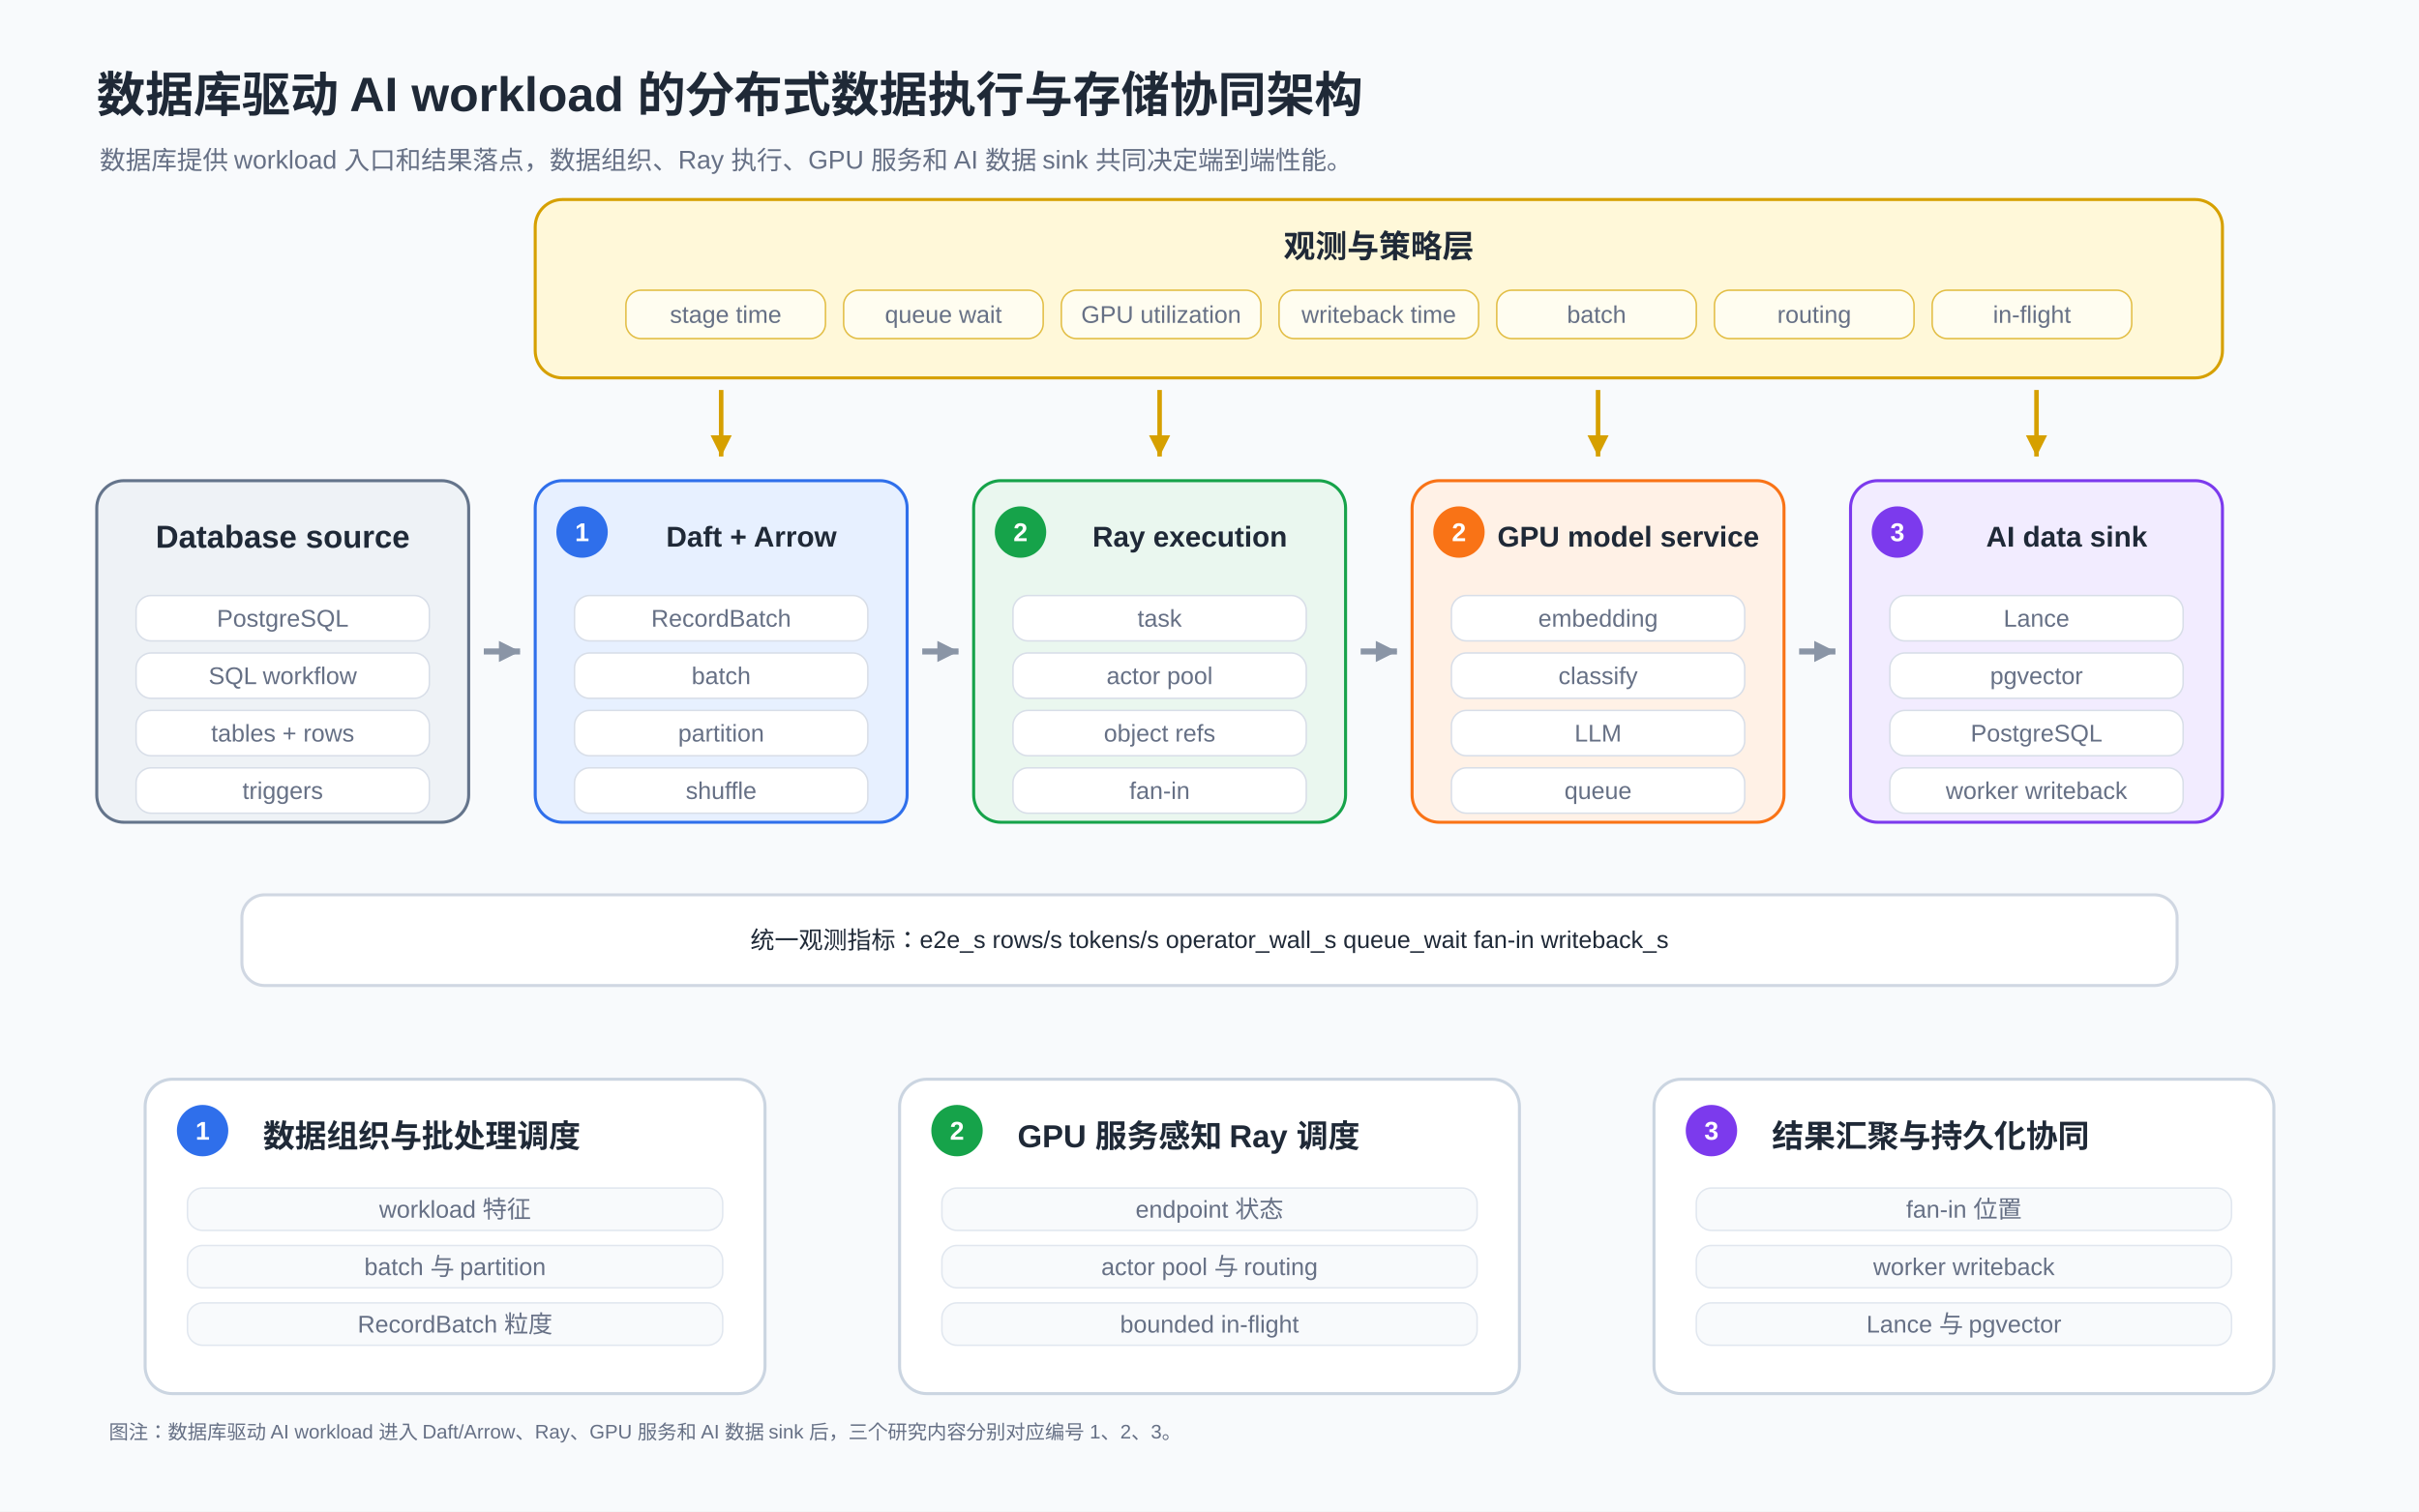
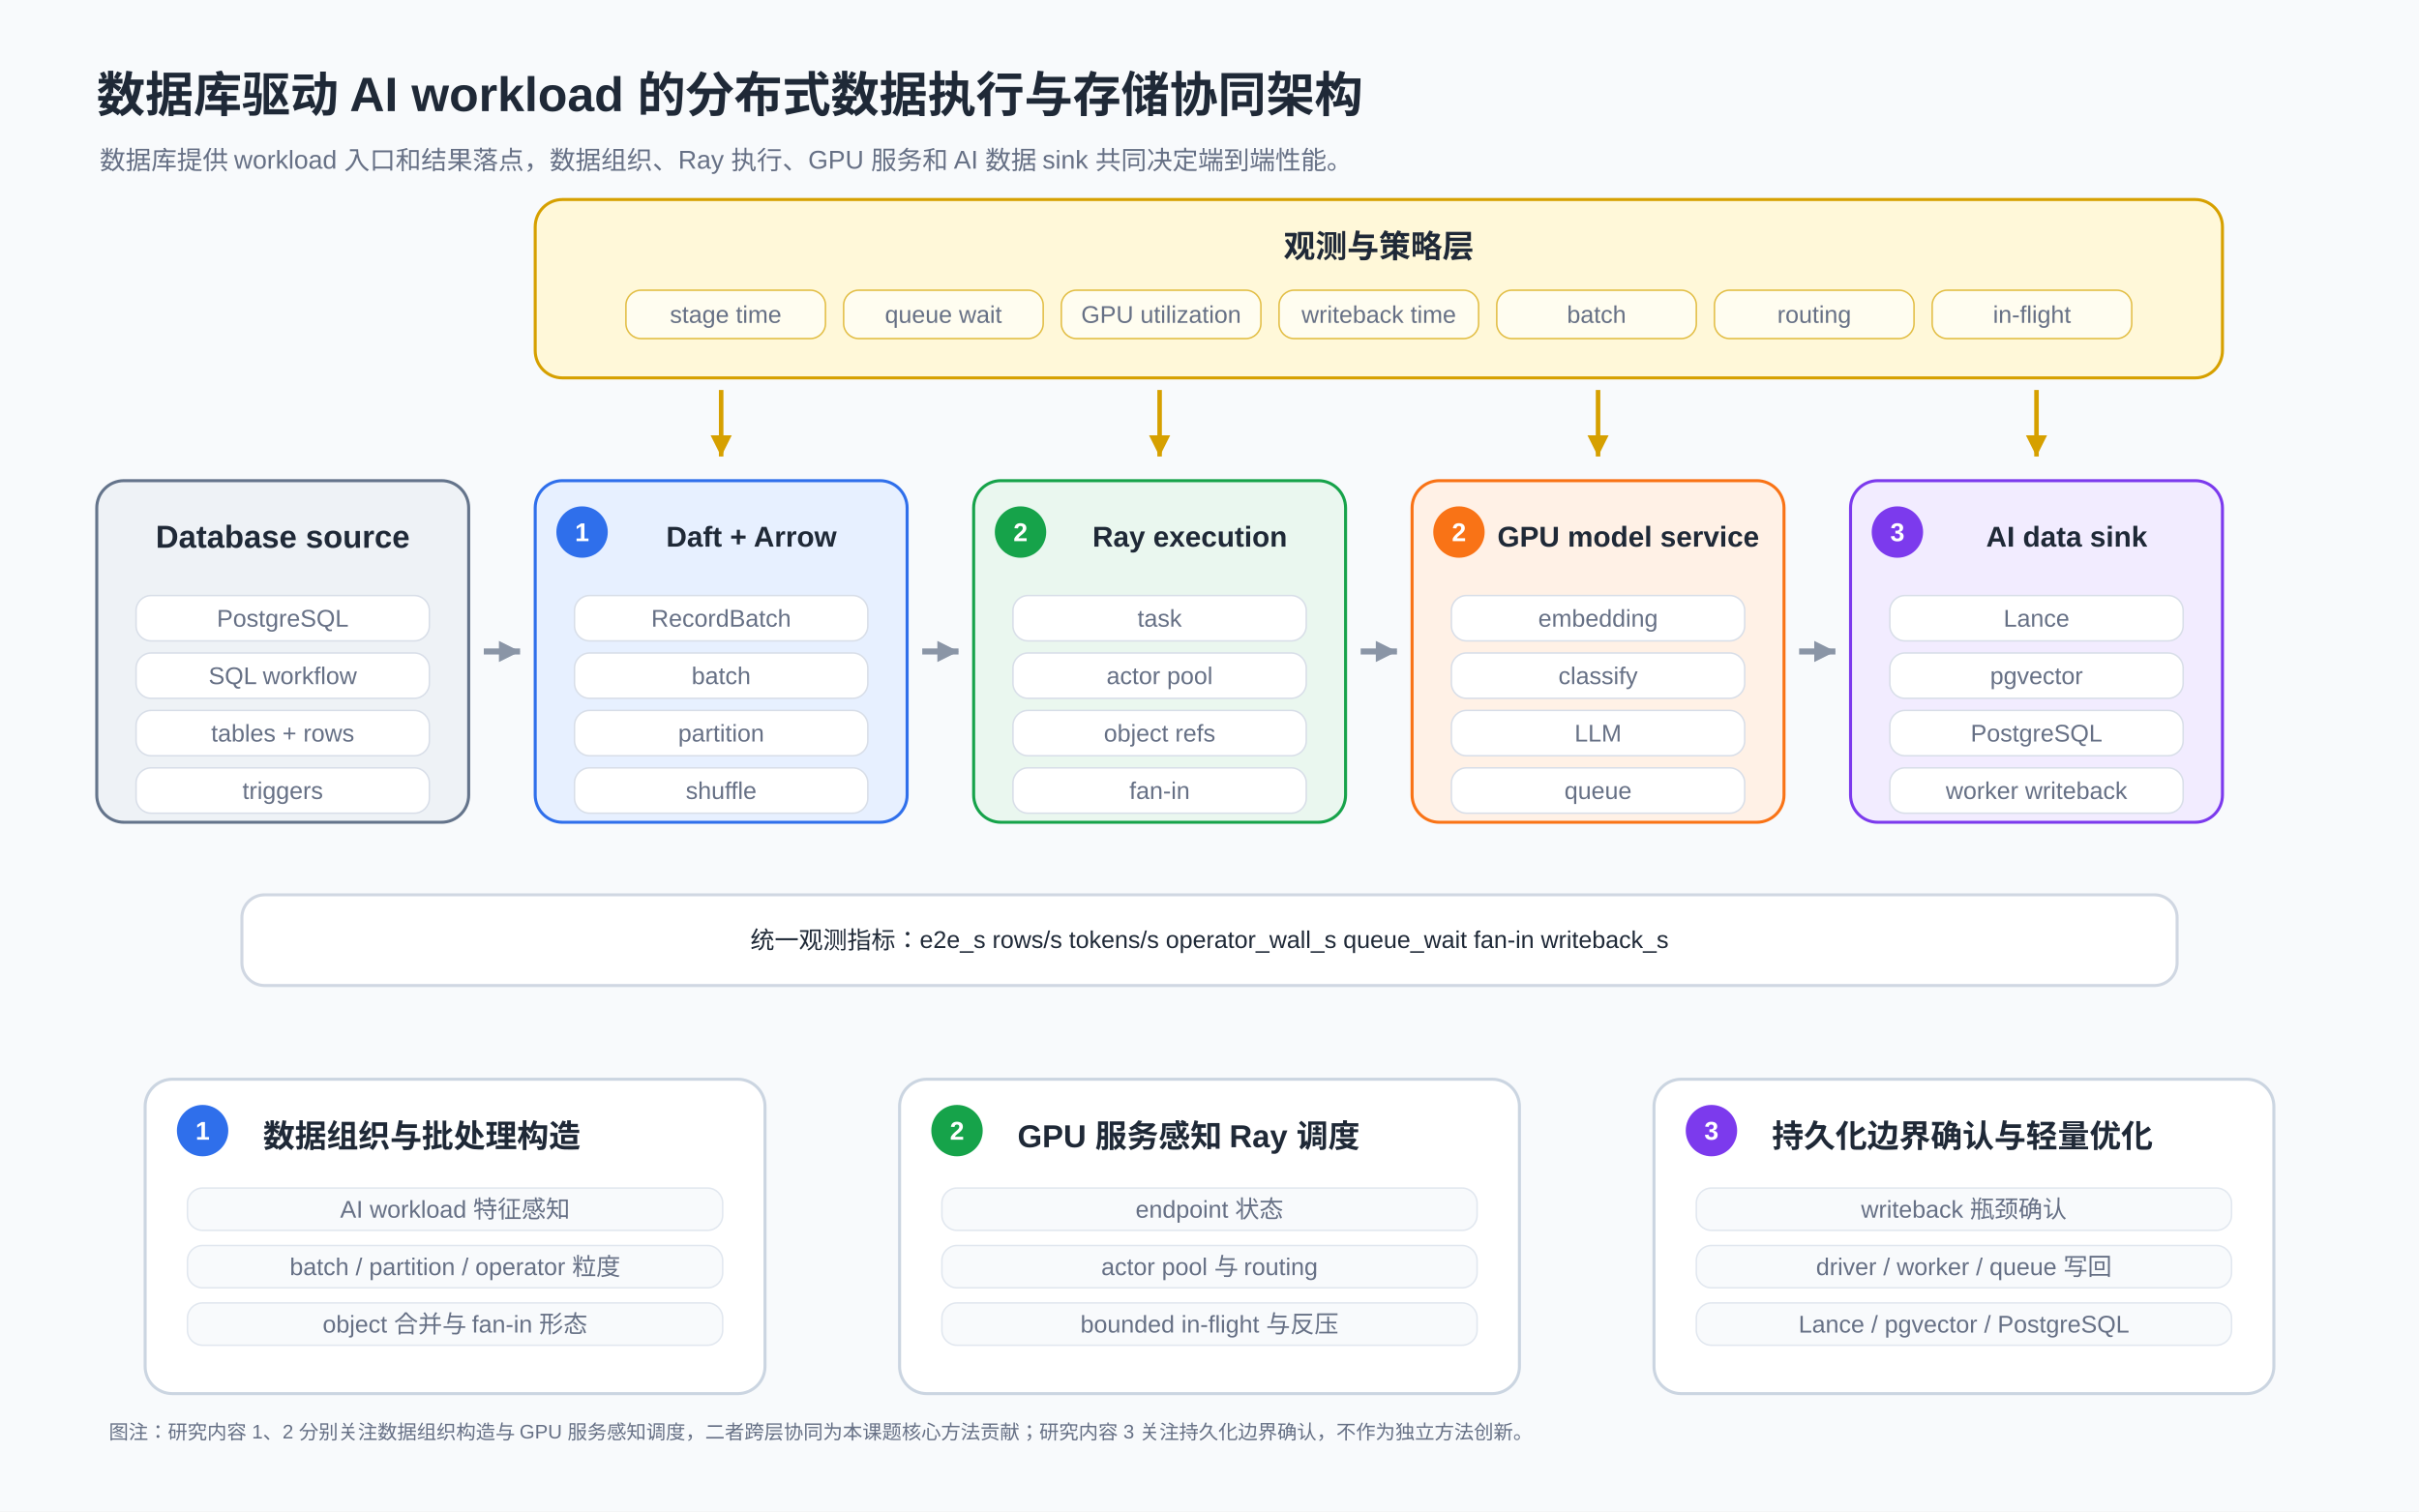
<svg xmlns="http://www.w3.org/2000/svg" width="1600" height="1000" viewBox="0 0 1600 1000">
  <rect width="1600" height="1000" fill="#F8FAFC" />
  <text x="64" y="74" font-family="Microsoft YaHei, Arial, sans-serif" font-size="32" font-weight="700" fill="#1F2937" text-anchor="start">数据库驱动 AI workload 的分布式数据执行与存储协同架构</text>
  <text x="66" y="112" font-family="Microsoft YaHei, Arial, sans-serif" font-size="17" font-weight="400" fill="#667085" text-anchor="start">数据库提供 workload 入口和结果落点，数据组织、Ray 执行、GPU 服务和 AI 数据 sink 共同决定端到端性能。</text>
  <rect x="354" y="132" width="1116" height="118" rx="18" fill="#FFF8D9" stroke="#D6A000" stroke-width="2" />
  <text x="912.0" y="170.35" font-family="Microsoft YaHei, Arial, sans-serif" font-size="21" font-weight="700" fill="#1F2937" text-anchor="middle">观测与策略层</text>
  <rect x="414.0" y="192" width="132.0" height="32" rx="10" fill="#FFFDF0" stroke="#E2BE45" stroke-width="1" />
  <text x="480.0" y="213.6" font-family="Microsoft YaHei, Arial, sans-serif" font-size="16" font-weight="400" fill="#667085" text-anchor="middle">stage time</text>
  <rect x="558.0" y="192" width="132.0" height="32" rx="10" fill="#FFFDF0" stroke="#E2BE45" stroke-width="1" />
  <text x="624.0" y="213.6" font-family="Microsoft YaHei, Arial, sans-serif" font-size="16" font-weight="400" fill="#667085" text-anchor="middle">queue wait</text>
  <rect x="702.0" y="192" width="132.0" height="32" rx="10" fill="#FFFDF0" stroke="#E2BE45" stroke-width="1" />
  <text x="768.0" y="213.6" font-family="Microsoft YaHei, Arial, sans-serif" font-size="16" font-weight="400" fill="#667085" text-anchor="middle">GPU utilization</text>
  <rect x="846.0" y="192" width="132.0" height="32" rx="10" fill="#FFFDF0" stroke="#E2BE45" stroke-width="1" />
  <text x="912.0" y="213.6" font-family="Microsoft YaHei, Arial, sans-serif" font-size="16" font-weight="400" fill="#667085" text-anchor="middle">writeback time</text>
  <rect x="990.0" y="192" width="132.0" height="32" rx="10" fill="#FFFDF0" stroke="#E2BE45" stroke-width="1" />
  <text x="1056.0" y="213.6" font-family="Microsoft YaHei, Arial, sans-serif" font-size="16" font-weight="400" fill="#667085" text-anchor="middle">batch</text>
  <rect x="1134.0" y="192" width="132.0" height="32" rx="10" fill="#FFFDF0" stroke="#E2BE45" stroke-width="1" />
  <text x="1200.0" y="213.6" font-family="Microsoft YaHei, Arial, sans-serif" font-size="16" font-weight="400" fill="#667085" text-anchor="middle">routing</text>
  <rect x="1278.0" y="192" width="132.0" height="32" rx="10" fill="#FFFDF0" stroke="#E2BE45" stroke-width="1" />
  <text x="1344.0" y="213.6" font-family="Microsoft YaHei, Arial, sans-serif" font-size="16" font-weight="400" fill="#667085" text-anchor="middle">in-flight</text>
  <rect x="64" y="318" width="246" height="226" rx="18" fill="#EEF2F6" stroke="#64748B" stroke-width="2" />
  <text x="187.0" y="362.35" font-family="Microsoft YaHei, Arial, sans-serif" font-size="21" font-weight="700" fill="#1F2937" text-anchor="middle">Database source</text>
  <rect x="90" y="394" width="194" height="30" rx="10" fill="#FFFFFF" stroke="#D8DEE8" stroke-width="1" />
  <text x="187.0" y="414.6" font-family="Microsoft YaHei, Arial, sans-serif" font-size="16" font-weight="400" fill="#667085" text-anchor="middle">PostgreSQL</text>
  <rect x="90" y="432" width="194" height="30" rx="10" fill="#FFFFFF" stroke="#D8DEE8" stroke-width="1" />
  <text x="187.0" y="452.6" font-family="Microsoft YaHei, Arial, sans-serif" font-size="16" font-weight="400" fill="#667085" text-anchor="middle">SQL workflow</text>
  <rect x="90" y="470" width="194" height="30" rx="10" fill="#FFFFFF" stroke="#D8DEE8" stroke-width="1" />
  <text x="187.0" y="490.6" font-family="Microsoft YaHei, Arial, sans-serif" font-size="16" font-weight="400" fill="#667085" text-anchor="middle">tables + rows</text>
  <rect x="90" y="508" width="194" height="30" rx="10" fill="#FFFFFF" stroke="#D8DEE8" stroke-width="1" />
  <text x="187.0" y="528.6" font-family="Microsoft YaHei, Arial, sans-serif" font-size="16" font-weight="400" fill="#667085" text-anchor="middle">triggers</text>
  <rect x="354" y="318" width="246" height="226" rx="18" fill="#E7F0FF" stroke="#2F6FEB" stroke-width="2" />
  <circle cx="385" cy="352" r="17" fill="#2F6FEB" />
  <text x="385" y="358" font-family="Microsoft YaHei, Arial, sans-serif" font-size="17" font-weight="700" fill="#FFFFFF" text-anchor="middle">1</text>
  <text x="497.0" y="361.65" font-family="Microsoft YaHei, Arial, sans-serif" font-size="19" font-weight="700" fill="#1F2937" text-anchor="middle">Daft + Arrow</text>
  <rect x="380" y="394" width="194" height="30" rx="10" fill="#FFFFFF" stroke="#D8DEE8" stroke-width="1" />
  <text x="477.0" y="414.6" font-family="Microsoft YaHei, Arial, sans-serif" font-size="16" font-weight="400" fill="#667085" text-anchor="middle">RecordBatch</text>
  <rect x="380" y="432" width="194" height="30" rx="10" fill="#FFFFFF" stroke="#D8DEE8" stroke-width="1" />
  <text x="477.0" y="452.6" font-family="Microsoft YaHei, Arial, sans-serif" font-size="16" font-weight="400" fill="#667085" text-anchor="middle">batch</text>
  <rect x="380" y="470" width="194" height="30" rx="10" fill="#FFFFFF" stroke="#D8DEE8" stroke-width="1" />
  <text x="477.0" y="490.6" font-family="Microsoft YaHei, Arial, sans-serif" font-size="16" font-weight="400" fill="#667085" text-anchor="middle">partition</text>
  <rect x="380" y="508" width="194" height="30" rx="10" fill="#FFFFFF" stroke="#D8DEE8" stroke-width="1" />
  <text x="477.0" y="528.6" font-family="Microsoft YaHei, Arial, sans-serif" font-size="16" font-weight="400" fill="#667085" text-anchor="middle">shuffle</text>
  <rect x="644" y="318" width="246" height="226" rx="18" fill="#EAF7EF" stroke="#16A34A" stroke-width="2" />
  <circle cx="675" cy="352" r="17" fill="#16A34A" />
  <text x="675" y="358" font-family="Microsoft YaHei, Arial, sans-serif" font-size="17" font-weight="700" fill="#FFFFFF" text-anchor="middle">2</text>
  <text x="787.0" y="361.65" font-family="Microsoft YaHei, Arial, sans-serif" font-size="19" font-weight="700" fill="#1F2937" text-anchor="middle">Ray execution</text>
  <rect x="670" y="394" width="194" height="30" rx="10" fill="#FFFFFF" stroke="#D8DEE8" stroke-width="1" />
  <text x="767.0" y="414.6" font-family="Microsoft YaHei, Arial, sans-serif" font-size="16" font-weight="400" fill="#667085" text-anchor="middle">task</text>
  <rect x="670" y="432" width="194" height="30" rx="10" fill="#FFFFFF" stroke="#D8DEE8" stroke-width="1" />
  <text x="767.0" y="452.6" font-family="Microsoft YaHei, Arial, sans-serif" font-size="16" font-weight="400" fill="#667085" text-anchor="middle">actor pool</text>
  <rect x="670" y="470" width="194" height="30" rx="10" fill="#FFFFFF" stroke="#D8DEE8" stroke-width="1" />
  <text x="767.0" y="490.6" font-family="Microsoft YaHei, Arial, sans-serif" font-size="16" font-weight="400" fill="#667085" text-anchor="middle">object refs</text>
  <rect x="670" y="508" width="194" height="30" rx="10" fill="#FFFFFF" stroke="#D8DEE8" stroke-width="1" />
  <text x="767.0" y="528.6" font-family="Microsoft YaHei, Arial, sans-serif" font-size="16" font-weight="400" fill="#667085" text-anchor="middle">fan-in</text>
  <rect x="934" y="318" width="246" height="226" rx="18" fill="#FFF1E6" stroke="#F97316" stroke-width="2" />
  <circle cx="965" cy="352" r="17" fill="#F97316" />
  <text x="965" y="358" font-family="Microsoft YaHei, Arial, sans-serif" font-size="17" font-weight="700" fill="#FFFFFF" text-anchor="middle">2</text>
  <text x="1077.0" y="361.65" font-family="Microsoft YaHei, Arial, sans-serif" font-size="19" font-weight="700" fill="#1F2937" text-anchor="middle">GPU model service</text>
  <rect x="960" y="394" width="194" height="30" rx="10" fill="#FFFFFF" stroke="#D8DEE8" stroke-width="1" />
  <text x="1057.0" y="414.6" font-family="Microsoft YaHei, Arial, sans-serif" font-size="16" font-weight="400" fill="#667085" text-anchor="middle">embedding</text>
  <rect x="960" y="432" width="194" height="30" rx="10" fill="#FFFFFF" stroke="#D8DEE8" stroke-width="1" />
  <text x="1057.0" y="452.6" font-family="Microsoft YaHei, Arial, sans-serif" font-size="16" font-weight="400" fill="#667085" text-anchor="middle">classify</text>
  <rect x="960" y="470" width="194" height="30" rx="10" fill="#FFFFFF" stroke="#D8DEE8" stroke-width="1" />
  <text x="1057.0" y="490.6" font-family="Microsoft YaHei, Arial, sans-serif" font-size="16" font-weight="400" fill="#667085" text-anchor="middle">LLM</text>
  <rect x="960" y="508" width="194" height="30" rx="10" fill="#FFFFFF" stroke="#D8DEE8" stroke-width="1" />
  <text x="1057.0" y="528.6" font-family="Microsoft YaHei, Arial, sans-serif" font-size="16" font-weight="400" fill="#667085" text-anchor="middle">queue</text>
  <rect x="1224" y="318" width="246" height="226" rx="18" fill="#F2ECFF" stroke="#7C3AED" stroke-width="2" />
  <circle cx="1255" cy="352" r="17" fill="#7C3AED" />
  <text x="1255" y="358" font-family="Microsoft YaHei, Arial, sans-serif" font-size="17" font-weight="700" fill="#FFFFFF" text-anchor="middle">3</text>
  <text x="1367.0" y="361.65" font-family="Microsoft YaHei, Arial, sans-serif" font-size="19" font-weight="700" fill="#1F2937" text-anchor="middle">AI data sink</text>
  <rect x="1250" y="394" width="194" height="30" rx="10" fill="#FFFFFF" stroke="#D8DEE8" stroke-width="1" />
  <text x="1347.0" y="414.6" font-family="Microsoft YaHei, Arial, sans-serif" font-size="16" font-weight="400" fill="#667085" text-anchor="middle">Lance</text>
  <rect x="1250" y="432" width="194" height="30" rx="10" fill="#FFFFFF" stroke="#D8DEE8" stroke-width="1" />
  <text x="1347.0" y="452.6" font-family="Microsoft YaHei, Arial, sans-serif" font-size="16" font-weight="400" fill="#667085" text-anchor="middle">pgvector</text>
  <rect x="1250" y="470" width="194" height="30" rx="10" fill="#FFFFFF" stroke="#D8DEE8" stroke-width="1" />
  <text x="1347.0" y="490.6" font-family="Microsoft YaHei, Arial, sans-serif" font-size="16" font-weight="400" fill="#667085" text-anchor="middle">PostgreSQL</text>
  <rect x="1250" y="508" width="194" height="30" rx="10" fill="#FFFFFF" stroke="#D8DEE8" stroke-width="1" />
  <text x="1347.0" y="528.6" font-family="Microsoft YaHei, Arial, sans-serif" font-size="16" font-weight="400" fill="#667085" text-anchor="middle">worker writeback</text>
  <line x1="320" y1="431" x2="344" y2="431" stroke="#8A95A6" stroke-width="4" />
  <polygon points="344,431 330,424 330,438" fill="#8A95A6" />
  <line x1="610" y1="431" x2="634" y2="431" stroke="#8A95A6" stroke-width="4" />
  <polygon points="634,431 620,424 620,438" fill="#8A95A6" />
  <line x1="900" y1="431" x2="924" y2="431" stroke="#8A95A6" stroke-width="4" />
  <polygon points="924,431 910,424 910,438" fill="#8A95A6" />
  <line x1="1190" y1="431" x2="1214" y2="431" stroke="#8A95A6" stroke-width="4" />
  <polygon points="1214,431 1200,424 1200,438" fill="#8A95A6" />
  <line x1="477" y1="258" x2="477" y2="302" stroke="#D6A000" stroke-width="3" />
  <polygon points="477,302 470,288 484,288" fill="#D6A000" />
  <line x1="767" y1="258" x2="767" y2="302" stroke="#D6A000" stroke-width="3" />
  <polygon points="767,302 760,288 774,288" fill="#D6A000" />
  <line x1="1057" y1="258" x2="1057" y2="302" stroke="#D6A000" stroke-width="3" />
  <polygon points="1057,302 1050,288 1064,288" fill="#D6A000" />
  <line x1="1347" y1="258" x2="1347" y2="302" stroke="#D6A000" stroke-width="3" />
  <polygon points="1347,302 1340,288 1354,288" fill="#D6A000" />
  <rect x="160" y="592" width="1280" height="60" rx="15" fill="#FFFFFF" stroke="#D0D7E2" stroke-width="2" />
  <text x="800.0" y="627.6" font-family="Microsoft YaHei, Arial, sans-serif" font-size="16" font-weight="400" fill="#1F2937" text-anchor="middle">统一观测指标：e2e_s   rows/s   tokens/s   operator_wall_s   queue_wait   fan-in   writeback_s</text>
  <rect x="96" y="714" width="410" height="208" rx="18" fill="#FFFFFF" stroke="#CBD5E1" stroke-width="2" />
  <circle cx="134" cy="748" r="17" fill="#2F6FEB" />
  <text x="134" y="754" font-family="Microsoft YaHei, Arial, sans-serif" font-size="17" font-weight="700" fill="#FFFFFF" text-anchor="middle">1</text>
-   <text x="174" y="759" font-family="Microsoft YaHei, Arial, sans-serif" font-size="21" font-weight="700" fill="#1F2937" text-anchor="start">数据组织与批处理调度</text>
+   <text x="174" y="759" font-family="Microsoft YaHei, Arial, sans-serif" font-size="21" font-weight="700" fill="#1F2937" text-anchor="start">数据组织与批处理构造</text>
  <rect x="124" y="786" width="354" height="28" rx="10" fill="#F8FAFC" stroke="#E1E7EF" stroke-width="1" />
-   <text x="301.0" y="805.6" font-family="Microsoft YaHei, Arial, sans-serif" font-size="16" font-weight="400" fill="#667085" text-anchor="middle">workload 特征</text>
+   <text x="301.0" y="805.6" font-family="Microsoft YaHei, Arial, sans-serif" font-size="16" font-weight="400" fill="#667085" text-anchor="middle">AI workload 特征感知</text>
  <rect x="124" y="824" width="354" height="28" rx="10" fill="#F8FAFC" stroke="#E1E7EF" stroke-width="1" />
-   <text x="301.0" y="843.6" font-family="Microsoft YaHei, Arial, sans-serif" font-size="16" font-weight="400" fill="#667085" text-anchor="middle">batch 与 partition</text>
+   <text x="301.0" y="843.6" font-family="Microsoft YaHei, Arial, sans-serif" font-size="16" font-weight="400" fill="#667085" text-anchor="middle">batch / partition / operator 粒度</text>
  <rect x="124" y="862" width="354" height="28" rx="10" fill="#F8FAFC" stroke="#E1E7EF" stroke-width="1" />
-   <text x="301.0" y="881.6" font-family="Microsoft YaHei, Arial, sans-serif" font-size="16" font-weight="400" fill="#667085" text-anchor="middle">RecordBatch 粒度</text>
+   <text x="301.0" y="881.6" font-family="Microsoft YaHei, Arial, sans-serif" font-size="16" font-weight="400" fill="#667085" text-anchor="middle">object 合并与 fan-in 形态</text>
  <rect x="595" y="714" width="410" height="208" rx="18" fill="#FFFFFF" stroke="#CBD5E1" stroke-width="2" />
  <circle cx="633" cy="748" r="17" fill="#16A34A" />
  <text x="633" y="754" font-family="Microsoft YaHei, Arial, sans-serif" font-size="17" font-weight="700" fill="#FFFFFF" text-anchor="middle">2</text>
  <text x="673" y="759" font-family="Microsoft YaHei, Arial, sans-serif" font-size="21" font-weight="700" fill="#1F2937" text-anchor="start">GPU 服务感知 Ray 调度</text>
  <rect x="623" y="786" width="354" height="28" rx="10" fill="#F8FAFC" stroke="#E1E7EF" stroke-width="1" />
  <text x="800.0" y="805.6" font-family="Microsoft YaHei, Arial, sans-serif" font-size="16" font-weight="400" fill="#667085" text-anchor="middle">endpoint 状态</text>
  <rect x="623" y="824" width="354" height="28" rx="10" fill="#F8FAFC" stroke="#E1E7EF" stroke-width="1" />
  <text x="800.0" y="843.6" font-family="Microsoft YaHei, Arial, sans-serif" font-size="16" font-weight="400" fill="#667085" text-anchor="middle">actor pool 与 routing</text>
  <rect x="623" y="862" width="354" height="28" rx="10" fill="#F8FAFC" stroke="#E1E7EF" stroke-width="1" />
-   <text x="800.0" y="881.6" font-family="Microsoft YaHei, Arial, sans-serif" font-size="16" font-weight="400" fill="#667085" text-anchor="middle">bounded in-flight</text>
+   <text x="800.0" y="881.6" font-family="Microsoft YaHei, Arial, sans-serif" font-size="16" font-weight="400" fill="#667085" text-anchor="middle">bounded in-flight 与反压</text>
  <rect x="1094" y="714" width="410" height="208" rx="18" fill="#FFFFFF" stroke="#CBD5E1" stroke-width="2" />
  <circle cx="1132" cy="748" r="17" fill="#7C3AED" />
  <text x="1132" y="754" font-family="Microsoft YaHei, Arial, sans-serif" font-size="17" font-weight="700" fill="#FFFFFF" text-anchor="middle">3</text>
-   <text x="1172" y="759" font-family="Microsoft YaHei, Arial, sans-serif" font-size="21" font-weight="700" fill="#1F2937" text-anchor="start">结果汇聚与持久化协同</text>
+   <text x="1172" y="759" font-family="Microsoft YaHei, Arial, sans-serif" font-size="21" font-weight="700" fill="#1F2937" text-anchor="start">持久化边界确认与轻量优化</text>
  <rect x="1122" y="786" width="354" height="28" rx="10" fill="#F8FAFC" stroke="#E1E7EF" stroke-width="1" />
-   <text x="1299.0" y="805.6" font-family="Microsoft YaHei, Arial, sans-serif" font-size="16" font-weight="400" fill="#667085" text-anchor="middle">fan-in 位置</text>
+   <text x="1299.0" y="805.6" font-family="Microsoft YaHei, Arial, sans-serif" font-size="16" font-weight="400" fill="#667085" text-anchor="middle">writeback 瓶颈确认</text>
  <rect x="1122" y="824" width="354" height="28" rx="10" fill="#F8FAFC" stroke="#E1E7EF" stroke-width="1" />
-   <text x="1299.0" y="843.6" font-family="Microsoft YaHei, Arial, sans-serif" font-size="16" font-weight="400" fill="#667085" text-anchor="middle">worker writeback</text>
+   <text x="1299.0" y="843.6" font-family="Microsoft YaHei, Arial, sans-serif" font-size="16" font-weight="400" fill="#667085" text-anchor="middle">driver / worker / queue 写回</text>
  <rect x="1122" y="862" width="354" height="28" rx="10" fill="#F8FAFC" stroke="#E1E7EF" stroke-width="1" />
-   <text x="1299.0" y="881.6" font-family="Microsoft YaHei, Arial, sans-serif" font-size="16" font-weight="400" fill="#667085" text-anchor="middle">Lance 与 pgvector</text>
-   <text x="72" y="952" font-family="Microsoft YaHei, Arial, sans-serif" font-size="13" font-weight="400" fill="#667085" text-anchor="start">图注：数据库驱动 AI workload 进入 Daft/Arrow、Ray、GPU 服务和 AI 数据 sink 后，三个研究内容分别对应编号 1、2、3。</text>
+   <text x="1299.0" y="881.6" font-family="Microsoft YaHei, Arial, sans-serif" font-size="16" font-weight="400" fill="#667085" text-anchor="middle">Lance / pgvector / PostgreSQL</text>
+   <text x="72" y="952" font-family="Microsoft YaHei, Arial, sans-serif" font-size="13" font-weight="400" fill="#667085" text-anchor="start">图注：研究内容 1、2 分别关注数据组织构造与 GPU 服务感知调度，二者跨层协同为本课题核心方法贡献；研究内容 3 关注持久化边界确认，不作为独立方法创新。</text>
</svg>
